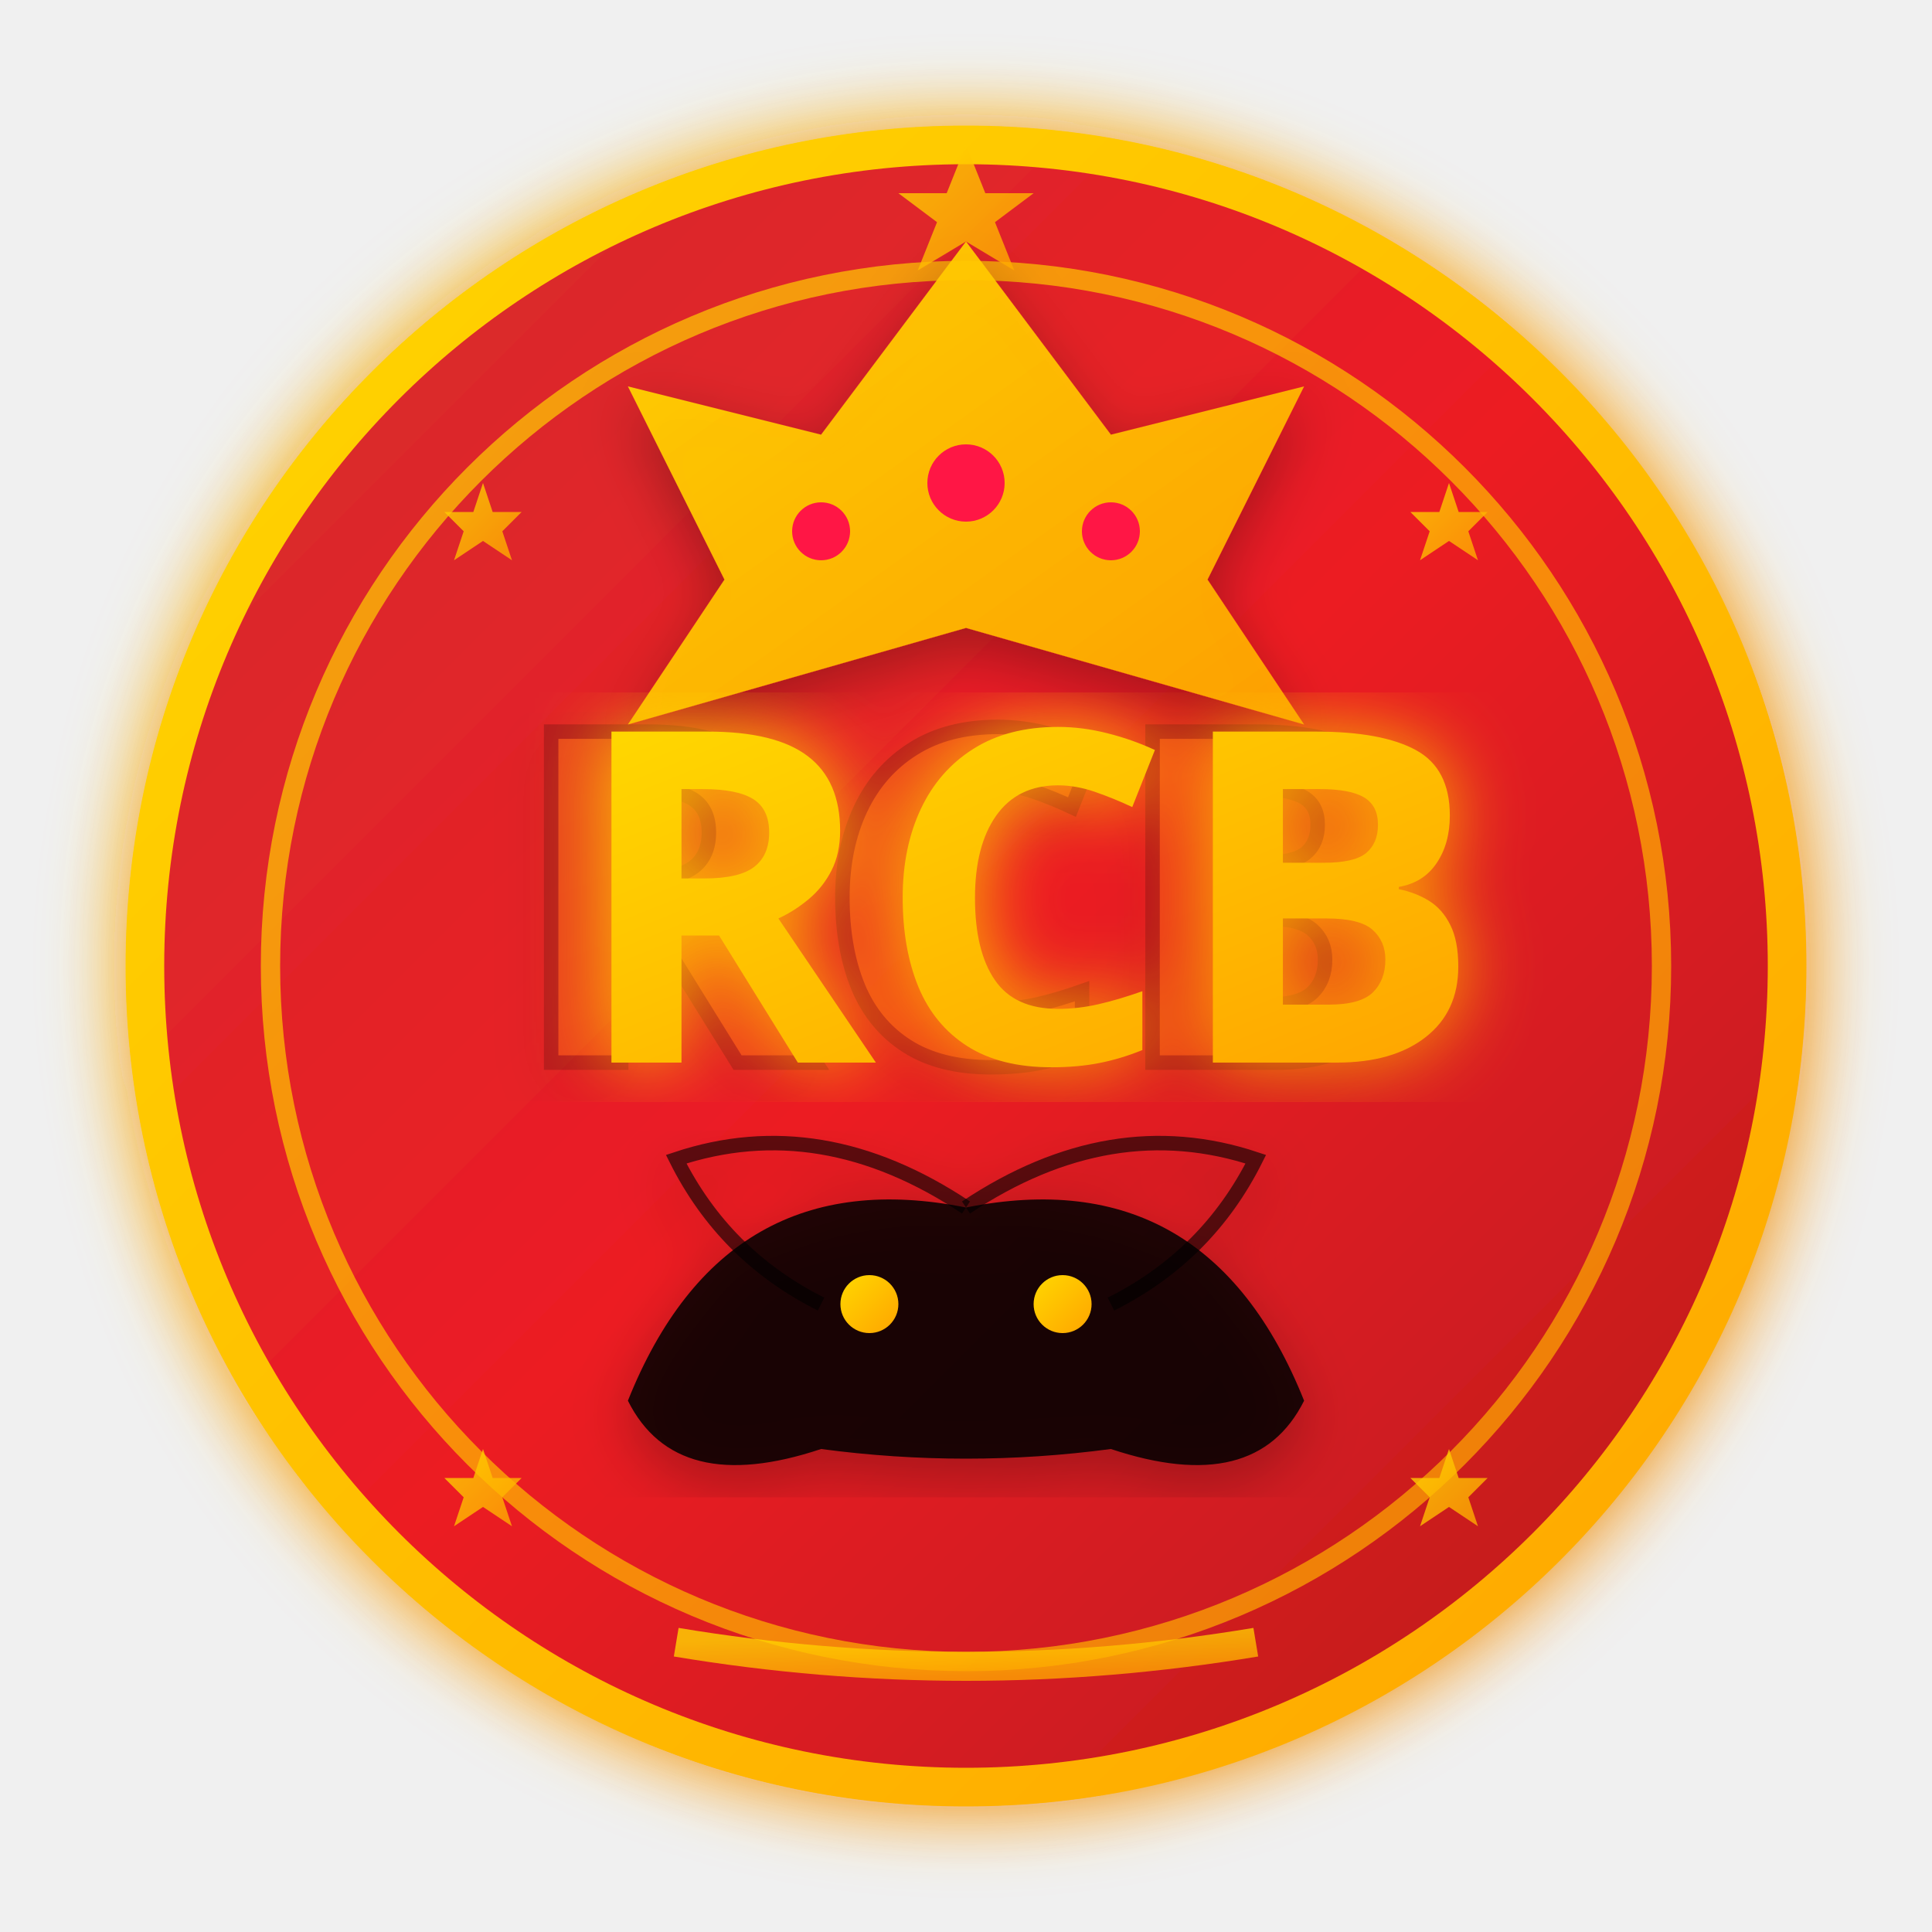
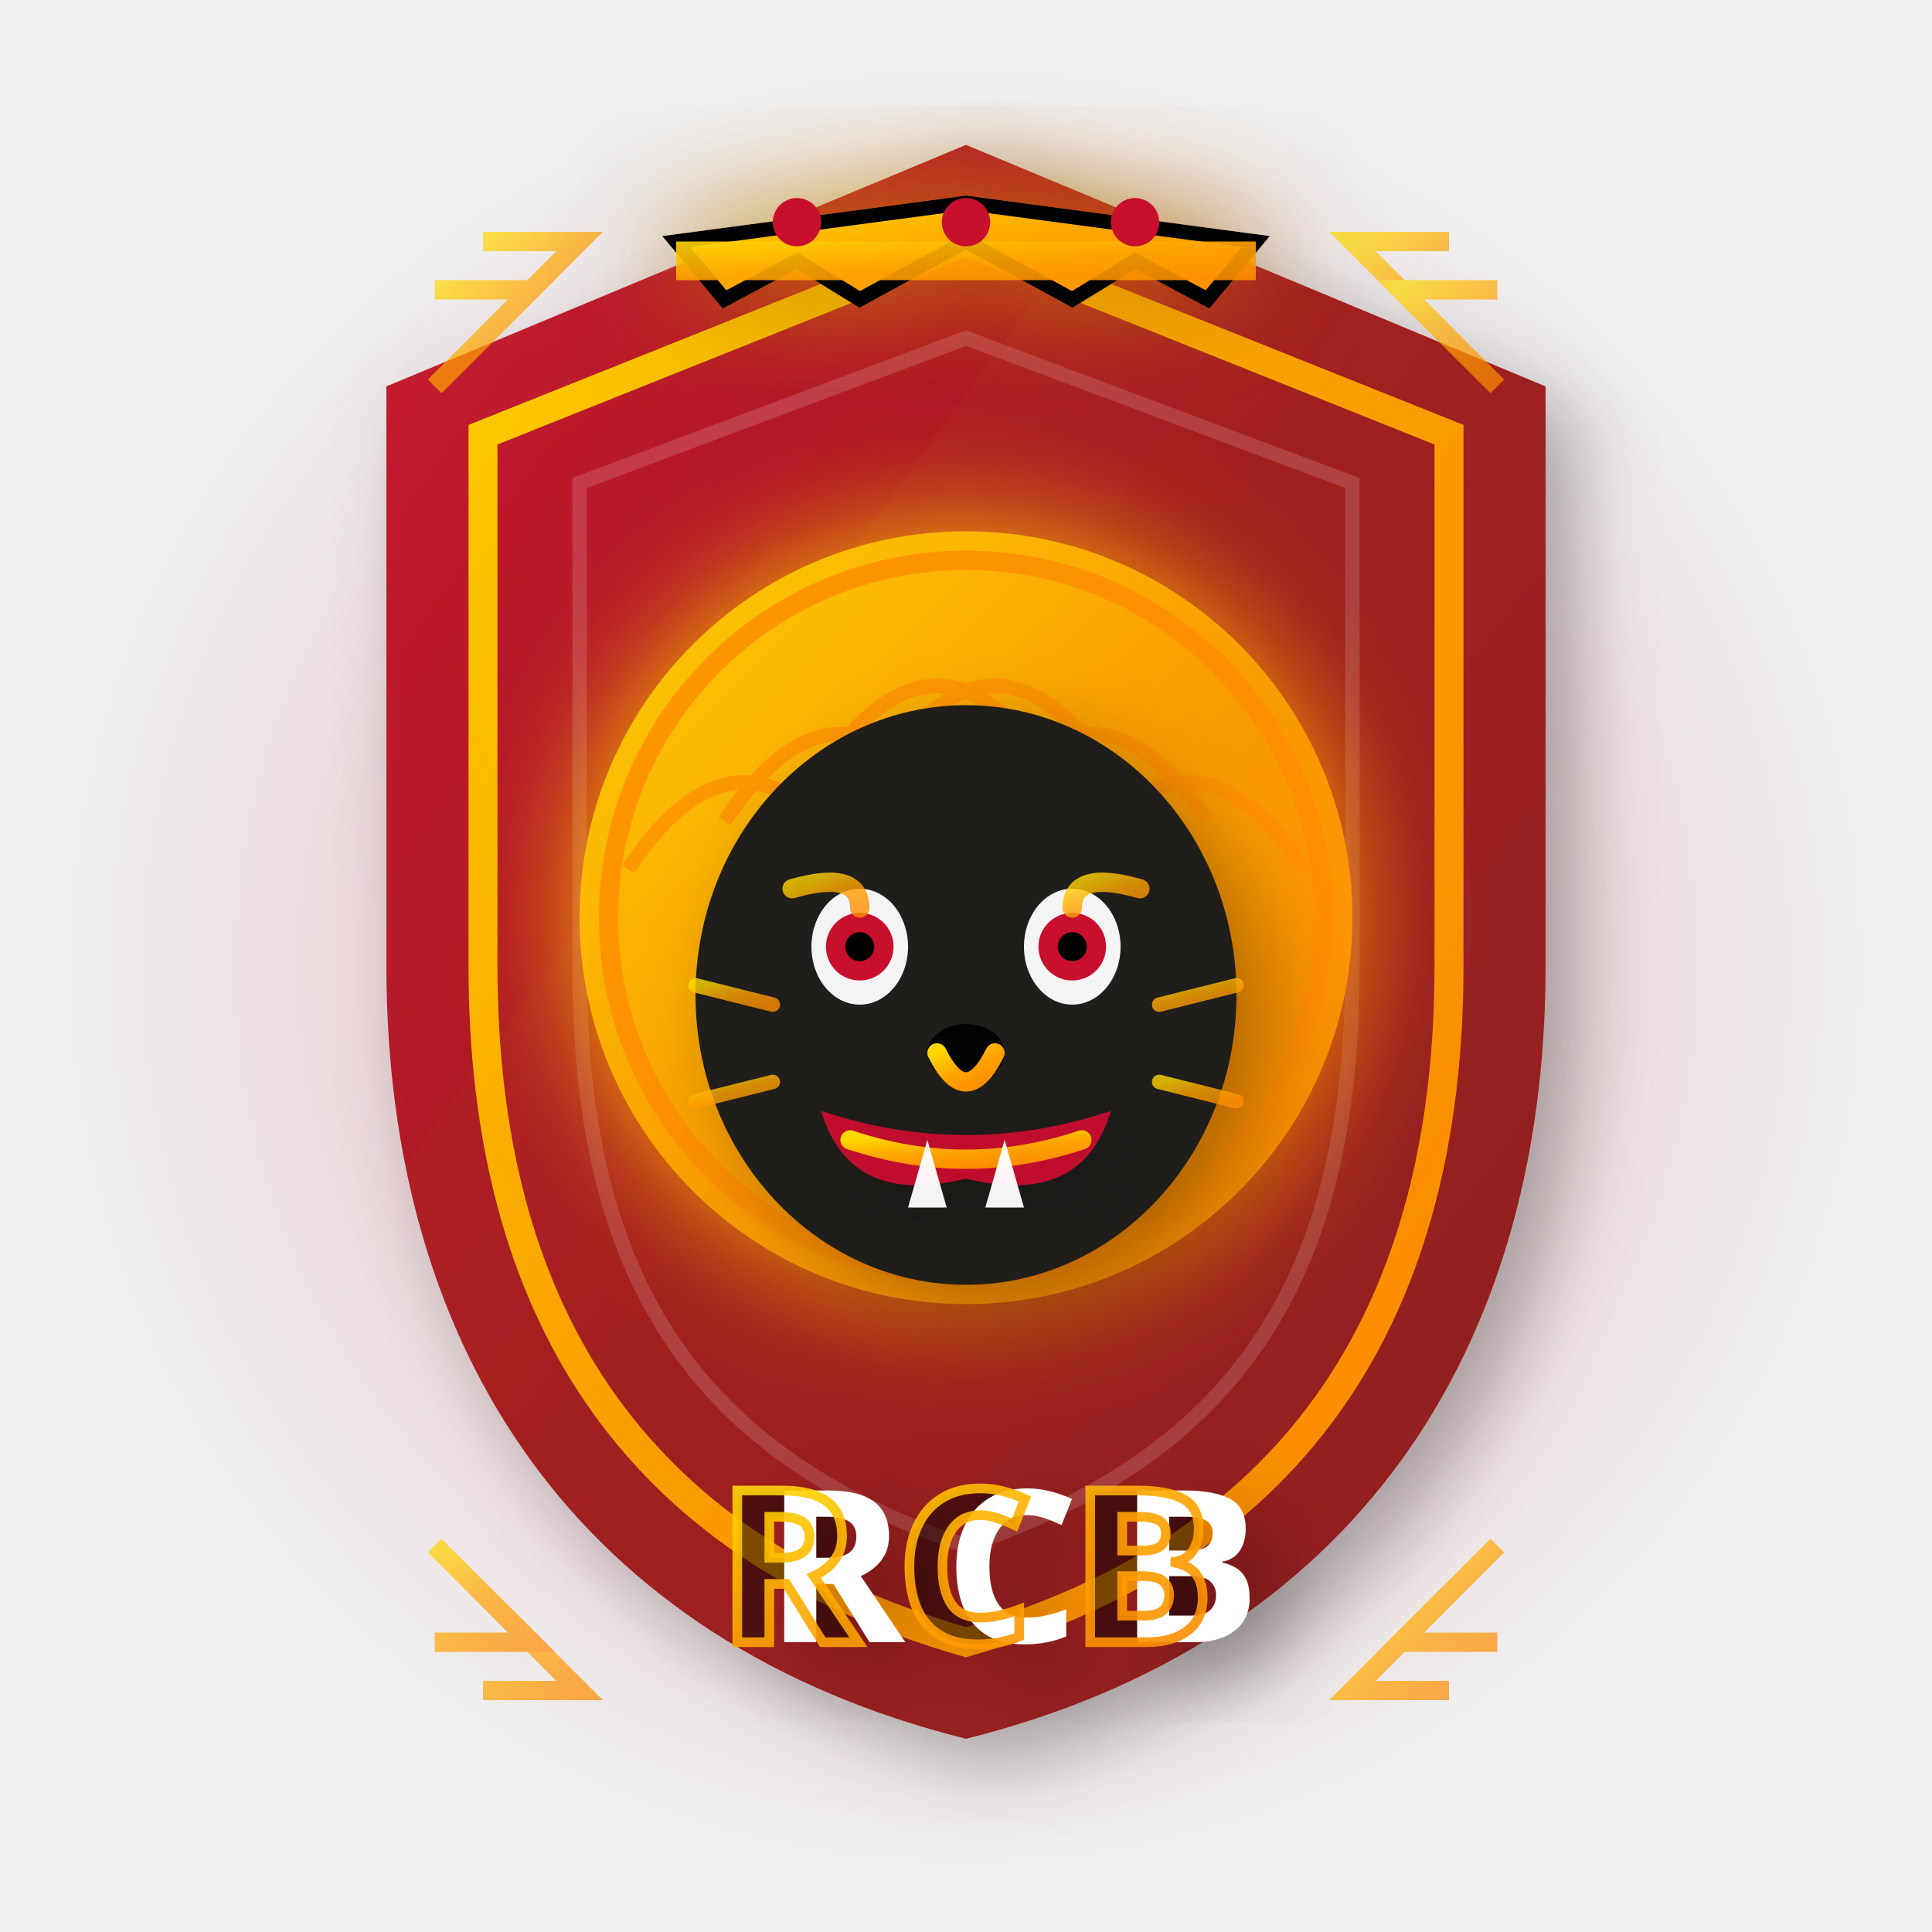
<svg xmlns="http://www.w3.org/2000/svg" viewBox="0 0 200 200">
  <defs>
-     <linearGradient id="rcbRedGrad" x1="0%" y1="0%" x2="100%" y2="100%">
-       <stop offset="0%" style="stop-color:#D32F2F;stop-opacity:1">
-         <animate attributeName="stop-color" values="#D32F2F;#FF1744;#D32F2F" dur="2.5s" repeatCount="indefinite" />
+     <linearGradient id="rcb-red" x1="0%" y1="0%" x2="100%" y2="100%">
+       <stop offset="0%" style="stop-color:#C8102E;stop-opacity:1">
+         <animate attributeName="stop-color" values="#C8102E;#D91E3A;#C8102E" dur="4s" repeatCount="indefinite" />
      </stop>
-       <stop offset="50%" style="stop-color:#EC1C24;stop-opacity:1">
-         <animate attributeName="stop-color" values="#EC1C24;#FF5252;#EC1C24" dur="2.5s" repeatCount="indefinite" />
-       </stop>
-       <stop offset="100%" style="stop-color:#B71C1C;stop-opacity:1">
-         <animate attributeName="stop-color" values="#B71C1C;#D32F2F;#B71C1C" dur="2.5s" repeatCount="indefinite" />
+       <stop offset="50%" style="stop-color:#A01D1D;stop-opacity:1" />
+       <stop offset="100%" style="stop-color:#8B1A1A;stop-opacity:1">
+         <animate attributeName="stop-color" values="#8B1A1A;#A01D1D;#8B1A1A" dur="4s" repeatCount="indefinite" />
      </stop>
    </linearGradient>
-     <linearGradient id="rcbGoldGrad" x1="0%" y1="0%" x2="100%" y2="100%">
+     <linearGradient id="rcb-gold" x1="0%" y1="0%" x2="100%" y2="100%">
      <stop offset="0%" style="stop-color:#FFD700;stop-opacity:1">
-         <animate attributeName="stop-color" values="#FFD700;#FFA500;#FFD700" dur="2s" repeatCount="indefinite" />
+         <animate attributeName="stop-color" values="#FFD700;#FFA500;#FFD700" dur="3s" repeatCount="indefinite" />
      </stop>
-       <stop offset="100%" style="stop-color:#FFA500;stop-opacity:1">
-         <animate attributeName="stop-color" values="#FFA500;#FFD700;#FFA500" dur="2s" repeatCount="indefinite" />
+       <stop offset="50%" style="stop-color:#FFA500;stop-opacity:1" />
+       <stop offset="100%" style="stop-color:#FF8C00;stop-opacity:1">
+         <animate attributeName="stop-color" values="#FF8C00;#FFA500;#FF8C00" dur="3s" repeatCount="indefinite" />
      </stop>
    </linearGradient>
-     <radialGradient id="rcbGlow" cx="50%" cy="50%">
-       <stop offset="0%" style="stop-color:#EC1C24;stop-opacity:0.9">
-         <animate attributeName="stop-opacity" values="0.9;0.5;0.9" dur="2s" repeatCount="indefinite" />
+     <radialGradient id="rcb-glow-grad" cx="50%" cy="50%">
+       <stop offset="0%" style="stop-color:#C8102E;stop-opacity:0.8">
+         <animate attributeName="stop-opacity" values="0.8;0.5;0.8" dur="3s" repeatCount="indefinite" />
      </stop>
-       <stop offset="70%" style="stop-color:#EC1C24;stop-opacity:0.4">
-         <animate attributeName="stop-opacity" values="0.4;0.2;0.4" dur="2s" repeatCount="indefinite" />
-       </stop>
-       <stop offset="100%" style="stop-color:#EC1C24;stop-opacity:0" />
+       <stop offset="50%" style="stop-color:#C8102E;stop-opacity:0.4" />
+       <stop offset="100%" style="stop-color:#C8102E;stop-opacity:0" />
    </radialGradient>
-     <filter id="glowFilter">
-       <feGaussianBlur stdDeviation="4" result="coloredBlur">
-         <animate attributeName="stdDeviation" values="4;6;4" dur="2s" repeatCount="indefinite" />
+     <filter id="rcb-shadow" x="-50%" y="-50%" width="200%" height="200%">
+       <feGaussianBlur in="SourceAlpha" stdDeviation="4" />
+       <feOffset dx="3" dy="3" result="offsetblur" />
+       <feComponentTransfer>
+         <feFuncA type="linear" slope="0.3" />
+       </feComponentTransfer>
+       <feMerge>
+         <feMergeNode />
+         <feMergeNode in="SourceGraphic" />
+       </feMerge>
+     </filter>
+     <filter id="rcb-glow" x="-100%" y="-100%" width="300%" height="300%">
+       <feGaussianBlur stdDeviation="6" result="coloredBlur">
+         <animate attributeName="stdDeviation" values="6;8;6" dur="3s" repeatCount="indefinite" />
      </feGaussianBlur>
      <feMerge>
        <feMergeNode in="coloredBlur" />
        <feMergeNode in="SourceGraphic" />
      </feMerge>
    </filter>
-     <filter id="shadowFilter">
-       <feDropShadow dx="0" dy="2" stdDeviation="3" flood-color="#000" flood-opacity="0.3" />
-     </filter>
  </defs>
-   <circle cx="100" cy="100" r="95" fill="url(#rcbGlow)" opacity="0.7">
-     <animate attributeName="r" values="95;98;95" dur="3s" repeatCount="indefinite" />
+   <circle cx="100" cy="100" r="95" fill="url(#rcb-glow-grad)" opacity="0.4">
+     <animate attributeName="opacity" values="0.3;0.5;0.3" dur="3s" repeatCount="indefinite" />
  </circle>
-   <circle cx="100" cy="100" r="85" fill="url(#rcbRedGrad)" stroke="url(#rcbGoldGrad)" stroke-width="4" filter="url(#glowFilter)">
-     <animateTransform attributeName="transform" type="scale" values="1;1.02;1" dur="3s" repeatCount="indefinite" />
-   </circle>
-   <circle cx="100" cy="100" r="72" fill="none" stroke="url(#rcbGoldGrad)" stroke-width="2" opacity="0.7">
-     <animateTransform attributeName="transform" type="rotate" values="0 100 100;360 100 100" dur="25s" repeatCount="indefinite" />
-   </circle>
-   <g filter="url(#shadowFilter)">
-     <path d="M 100 25 L 115 45 L 135 40 L 125 60 L 135 75 L 100 65 L 65 75 L 75 60 L 65 40 L 85 45 Z" fill="url(#rcbGoldGrad)" opacity="0.95">
-       <animateTransform attributeName="transform" type="scale" values="1;1.08;1" dur="2s" repeatCount="indefinite" />
+   <g filter="url(#rcb-shadow)">
+     <path d="M 100 15 L 160 40 L 160 100 C 160 140 140 170 100 180 C 60 170 40 140 40 100 L 40 40 Z" fill="url(#rcb-red)" opacity="0.98">
+       <animateTransform attributeName="transform" type="scale" values="1;1.01;1" dur="4s" repeatCount="indefinite" />
    </path>
-     <circle cx="100" cy="50" r="4" fill="#FF1744">
-       <animate attributeName="r" values="4;5;4" dur="1.5s" repeatCount="indefinite" />
+     <path d="M 100 25 L 150 45 L 150 100 C 150 135 135 160 100 170 C 65 160 50 135 50 100 L 50 45 Z" fill="none" stroke="url(#rcb-gold)" stroke-width="3" opacity="0.95" />
+     <path d="M 100 35 L 140 50 L 140 100 C 140 130 130 150 100 160 C 70 150 60 130 60 100 L 60 50 Z" fill="none" stroke="rgba(255,255,255,0.15)" stroke-width="1.5" />
+   </g>
+   <g stroke="url(#rcb-gold)" stroke-width="2" fill="none" opacity="0.7">
+     <path d="M 50 25 L 60 25 L 50 35" />
+     <path d="M 45 30 L 55 30 L 45 40" />
+     <path d="M 150 25 L 140 25 L 150 35" />
+     <path d="M 155 30 L 145 30 L 155 40" />
+     <path d="M 50 175 L 60 175 L 50 165" />
+     <path d="M 45 170 L 55 170 L 45 160" />
+     <path d="M 150 175 L 140 175 L 150 165" />
+     <path d="M 155 170 L 145 170 L 155 160" />
+   </g>
+   <g transform="translate(100, 35)">
+     <animateTransform attributeName="transform" type="translate" values="100,35; 100,32; 100,35" dur="3s" repeatCount="indefinite" />
+     <path d="M -30 -10 L -25 -4 L -17.5 -8 L -11 -4 L 0 -10 L 11 -4 L 17.5 -8 L 25 -4 L 30 -10 L 0 -14 Z" fill="url(#rcb-gold)" stroke="#000" stroke-width="1.5" filter="url(#rcb-glow)" />
+     <rect x="-30" y="-10" width="60" height="4" fill="url(#rcb-gold)" opacity="0.9" />
+     <circle cx="-17.5" cy="-12" r="2.5" fill="#C8102E">
+       <animate attributeName="opacity" values="0.7;1;0.7" dur="2s" repeatCount="indefinite" />
+       <animateTransform attributeName="transform" type="scale" values="1;1.3;1" dur="2s" repeatCount="indefinite" />
    </circle>
-     <circle cx="85" cy="55" r="3" fill="#FF1744">
-       <animate attributeName="r" values="3;4;3" dur="1.5s" repeatCount="indefinite" begin="0.5s" />
+     <circle cx="0" cy="-12" r="2.5" fill="#C8102E">
+       <animate attributeName="opacity" values="0.7;1;0.7" dur="2s" repeatCount="indefinite" begin="0.3s" />
+       <animateTransform attributeName="transform" type="scale" values="1;1.3;1" dur="2s" repeatCount="indefinite" begin="0.3s" />
    </circle>
-     <circle cx="115" cy="55" r="3" fill="#FF1744">
-       <animate attributeName="r" values="3;4;3" dur="1.5s" repeatCount="indefinite" begin="1s" />
+     <circle cx="17.5" cy="-12" r="2.5" fill="#C8102E">
+       <animate attributeName="opacity" values="0.7;1;0.7" dur="2s" repeatCount="indefinite" begin="0.6s" />
+       <animateTransform attributeName="transform" type="scale" values="1;1.3;1" dur="2s" repeatCount="indefinite" begin="0.6s" />
    </circle>
  </g>
-   <text x="100" y="110" font-family="Arial Black, sans-serif" font-size="48" font-weight="900" fill="url(#rcbGoldGrad)" text-anchor="middle" stroke="#000" stroke-width="1.5" opacity="0.2" filter="url(#shadowFilter)">RCB</text>
-   <text x="100" y="110" font-family="Arial Black, sans-serif" font-size="48" font-weight="900" fill="url(#rcbGoldGrad)" text-anchor="middle" filter="url(#glowFilter)">
-     <animate attributeName="opacity" values="1;0.9;1" dur="2s" repeatCount="indefinite" />
-     RCB
-   </text>
-   <g filter="url(#shadowFilter)">
-     <path d="M 100 125 Q 75 120 65 145 Q 70 155 85 150 Q 100 152 115 150 Q 130 155 135 145 Q 125 120 100 125 Z" fill="#000" opacity="0.85">
-       <animateTransform attributeName="transform" type="translate" values="0,0;1,0;0,0" dur="4s" repeatCount="indefinite" />
-     </path>
-     <circle cx="90" cy="135" r="3" fill="url(#rcbGoldGrad)">
-       <animate attributeName="opacity" values="1;0.6;1" dur="2s" repeatCount="indefinite" />
-     </circle>
-     <circle cx="110" cy="135" r="3" fill="url(#rcbGoldGrad)">
-       <animate attributeName="opacity" values="1;0.6;1" dur="2s" repeatCount="indefinite" begin="1s" />
-     </circle>
-     <path d="M 100 125 Q 85 115 70 120 Q 75 130 85 135" fill="none" stroke="#000" stroke-width="1.5" opacity="0.6" />
-     <path d="M 100 125 Q 115 115 130 120 Q 125 130 115 135" fill="none" stroke="#000" stroke-width="1.5" opacity="0.6" />
+   <g transform="translate(100, 100)">
+     <animateTransform attributeName="transform" type="translate" values="100,100; 100,97; 100,100" dur="4s" repeatCount="indefinite" />
+     <g>
+       <animateTransform attributeName="transform" type="rotate" values="-1 0 0; 1 0 0; -1 0 0" dur="6s" repeatCount="indefinite" />
+       <circle cx="0" cy="-5" r="40" fill="url(#rcb-gold)" opacity="0.95" filter="url(#rcb-glow)" />
+       <circle cx="0" cy="-5" r="37" fill="none" stroke="#FF8C00" stroke-width="2" opacity="0.8" />
+       <g stroke="#FF8C00" stroke-width="1.5" opacity="0.7" fill="none">
+         <path d="M -35 -10 Q -25 -25 -15 -15" />
+         <path d="M -25 -15 Q -15 -30 -5 -20" />
+         <path d="M -15 -20 Q -5 -35 5 -25" />
+         <path d="M 15 -20 Q 5 -35 -5 -25" />
+         <path d="M 25 -15 Q 15 -30 5 -20" />
+         <path d="M 35 -10 Q 25 -25 15 -15" />
+       </g>
+     </g>
+     <g>
+       <ellipse cx="0" cy="3" rx="28" ry="30" fill="#1a1a1a" opacity="0.98" filter="url(#rcb-shadow)" />
+       <ellipse cx="-11" cy="-2" rx="5" ry="6" fill="#FFFFFF" opacity="0.95">
+         <animate attributeName="ry" values="6;0.6;6" dur="0.3s" repeatCount="indefinite" begin="0s;5s" />
+       </ellipse>
+       <circle cx="-11" cy="-2" r="3.5" fill="#C8102E">
+         <animate attributeName="r" values="3.5;4.5;3.5" dur="2.5s" repeatCount="indefinite" />
+         <animate attributeName="opacity" values="1;0.75;1" dur="2.5s" repeatCount="indefinite" />
+       </circle>
+       <circle cx="-11" cy="-2" r="1.5" fill="#000" />
+       <ellipse cx="11" cy="-2" rx="5" ry="6" fill="#FFFFFF" opacity="0.95">
+         <animate attributeName="ry" values="6;0.6;6" dur="0.3s" repeatCount="indefinite" begin="0s;5s" />
+       </ellipse>
+       <circle cx="11" cy="-2" r="3.5" fill="#C8102E">
+         <animate attributeName="r" values="3.5;4.5;3.5" dur="2.5s" repeatCount="indefinite" begin="0.15s" />
+         <animate attributeName="opacity" values="1;0.75;1" dur="2.5s" repeatCount="indefinite" begin="0.15s" />
+       </circle>
+       <circle cx="11" cy="-2" r="1.5" fill="#000" />
+       <path d="M -18 -8 Q -11 -10 -11 -6" fill="none" stroke="url(#rcb-gold)" stroke-width="2" stroke-linecap="round" opacity="0.8" />
+       <path d="M 18 -8 Q 11 -10 11 -6" fill="none" stroke="url(#rcb-gold)" stroke-width="2" stroke-linecap="round" opacity="0.8" />
+       <ellipse cx="0" cy="9" rx="4" ry="3" fill="#000" opacity="0.9" />
+       <path d="M -3 9 Q 0 15 3 9" fill="none" stroke="url(#rcb-gold)" stroke-width="2" stroke-linecap="round">
+         <animate attributeName="stroke-width" values="2;2.5;2" dur="2s" repeatCount="indefinite" />
+       </path>
+       <path d="M -15 15 Q 0 20 15 15 Q 12 25 0 22 Q -12 25 -15 15 Z" fill="#C8102E" opacity="0.95" filter="url(#rcb-shadow)" />
+       <path d="M -12 18 Q 0 22 12 18" fill="none" stroke="url(#rcb-gold)" stroke-width="2" stroke-linecap="round" />
+       <path d="M -4 18 L -2 25 L -6 25 Z" fill="#FFFFFF" opacity="0.95" />
+       <path d="M 4 18 L 2 25 L 6 25 Z" fill="#FFFFFF" opacity="0.95" />
+       <g stroke="url(#rcb-gold)" stroke-width="1.5" stroke-linecap="round" opacity="0.8">
+         <line x1="-20" y1="4" x2="-28" y2="2" />
+         <line x1="-20" y1="8" x2="-28" y2="8" />
+         <line x1="-20" y1="12" x2="-28" y2="14" />
+         <line x1="20" y1="4" x2="28" y2="2" />
+         <line x1="20" y1="8" x2="28" y2="8" />
+         <line x1="20" y1="12" x2="28" y2="14" />
+       </g>
+     </g>
  </g>
-   <g opacity="0.8">
-     <path d="M 100 15 L 102 20 L 107 20 L 103 23 L 105 28 L 100 25 L 95 28 L 97 23 L 93 20 L 98 20 Z" fill="url(#rcbGoldGrad)">
-       <animate attributeName="opacity" values="0.8;0.3;0.8" dur="2s" repeatCount="indefinite" />
-     </path>
-     <path d="M 50 50 L 51 53 L 54 53 L 52 55 L 53 58 L 50 56 L 47 58 L 48 55 L 46 53 L 49 53 Z" fill="url(#rcbGoldGrad)">
-       <animate attributeName="opacity" values="0.8;0.3;0.8" dur="2s" repeatCount="indefinite" begin="0.5s" />
-     </path>
-     <path d="M 150 50 L 151 53 L 154 53 L 152 55 L 153 58 L 150 56 L 147 58 L 148 55 L 146 53 L 149 53 Z" fill="url(#rcbGoldGrad)">
-       <animate attributeName="opacity" values="0.8;0.3;0.8" dur="2s" repeatCount="indefinite" begin="1s" />
-     </path>
-     <path d="M 50 150 L 51 153 L 54 153 L 52 155 L 53 158 L 50 156 L 47 158 L 48 155 L 46 153 L 49 153 Z" fill="url(#rcbGoldGrad)">
-       <animate attributeName="opacity" values="0.8;0.3;0.8" dur="2s" repeatCount="indefinite" begin="1.5s" />
-     </path>
-     <path d="M 150 150 L 151 153 L 154 153 L 152 155 L 153 158 L 150 156 L 147 158 L 148 155 L 146 153 L 149 153 Z" fill="url(#rcbGoldGrad)">
-       <animate attributeName="opacity" values="0.8;0.3;0.8" dur="2s" repeatCount="indefinite" begin="0.25s" />
-     </path>
+   <g transform="translate(100, 170)">
+     <text x="0" y="0" font-size="22" font-weight="900" fill="#000" text-anchor="middle" font-family="Arial Black, sans-serif" letter-spacing="4" opacity="0.5">RCB</text>
+     <text x="0" y="0" font-size="22" font-weight="900" fill="#FFFFFF" text-anchor="middle" font-family="Arial Black, sans-serif" letter-spacing="4" filter="url(#rcb-shadow)">
+       <animate attributeName="opacity" values="0.95;1;0.95" dur="2s" repeatCount="indefinite" />
+       RCB
+     </text>
+     <text x="0" y="0" font-size="22" font-weight="900" fill="none" stroke="url(#rcb-gold)" stroke-width="1" text-anchor="middle" font-family="Arial Black, sans-serif" letter-spacing="4" opacity="0.9">RCB</text>
  </g>
-   <path d="M 70 170 Q 100 175 130 170" fill="none" stroke="url(#rcbGoldGrad)" stroke-width="3" opacity="0.8">
-     <animate attributeName="opacity" values="0.8;0.5;0.8" dur="2s" repeatCount="indefinite" />
-   </path>
</svg>
